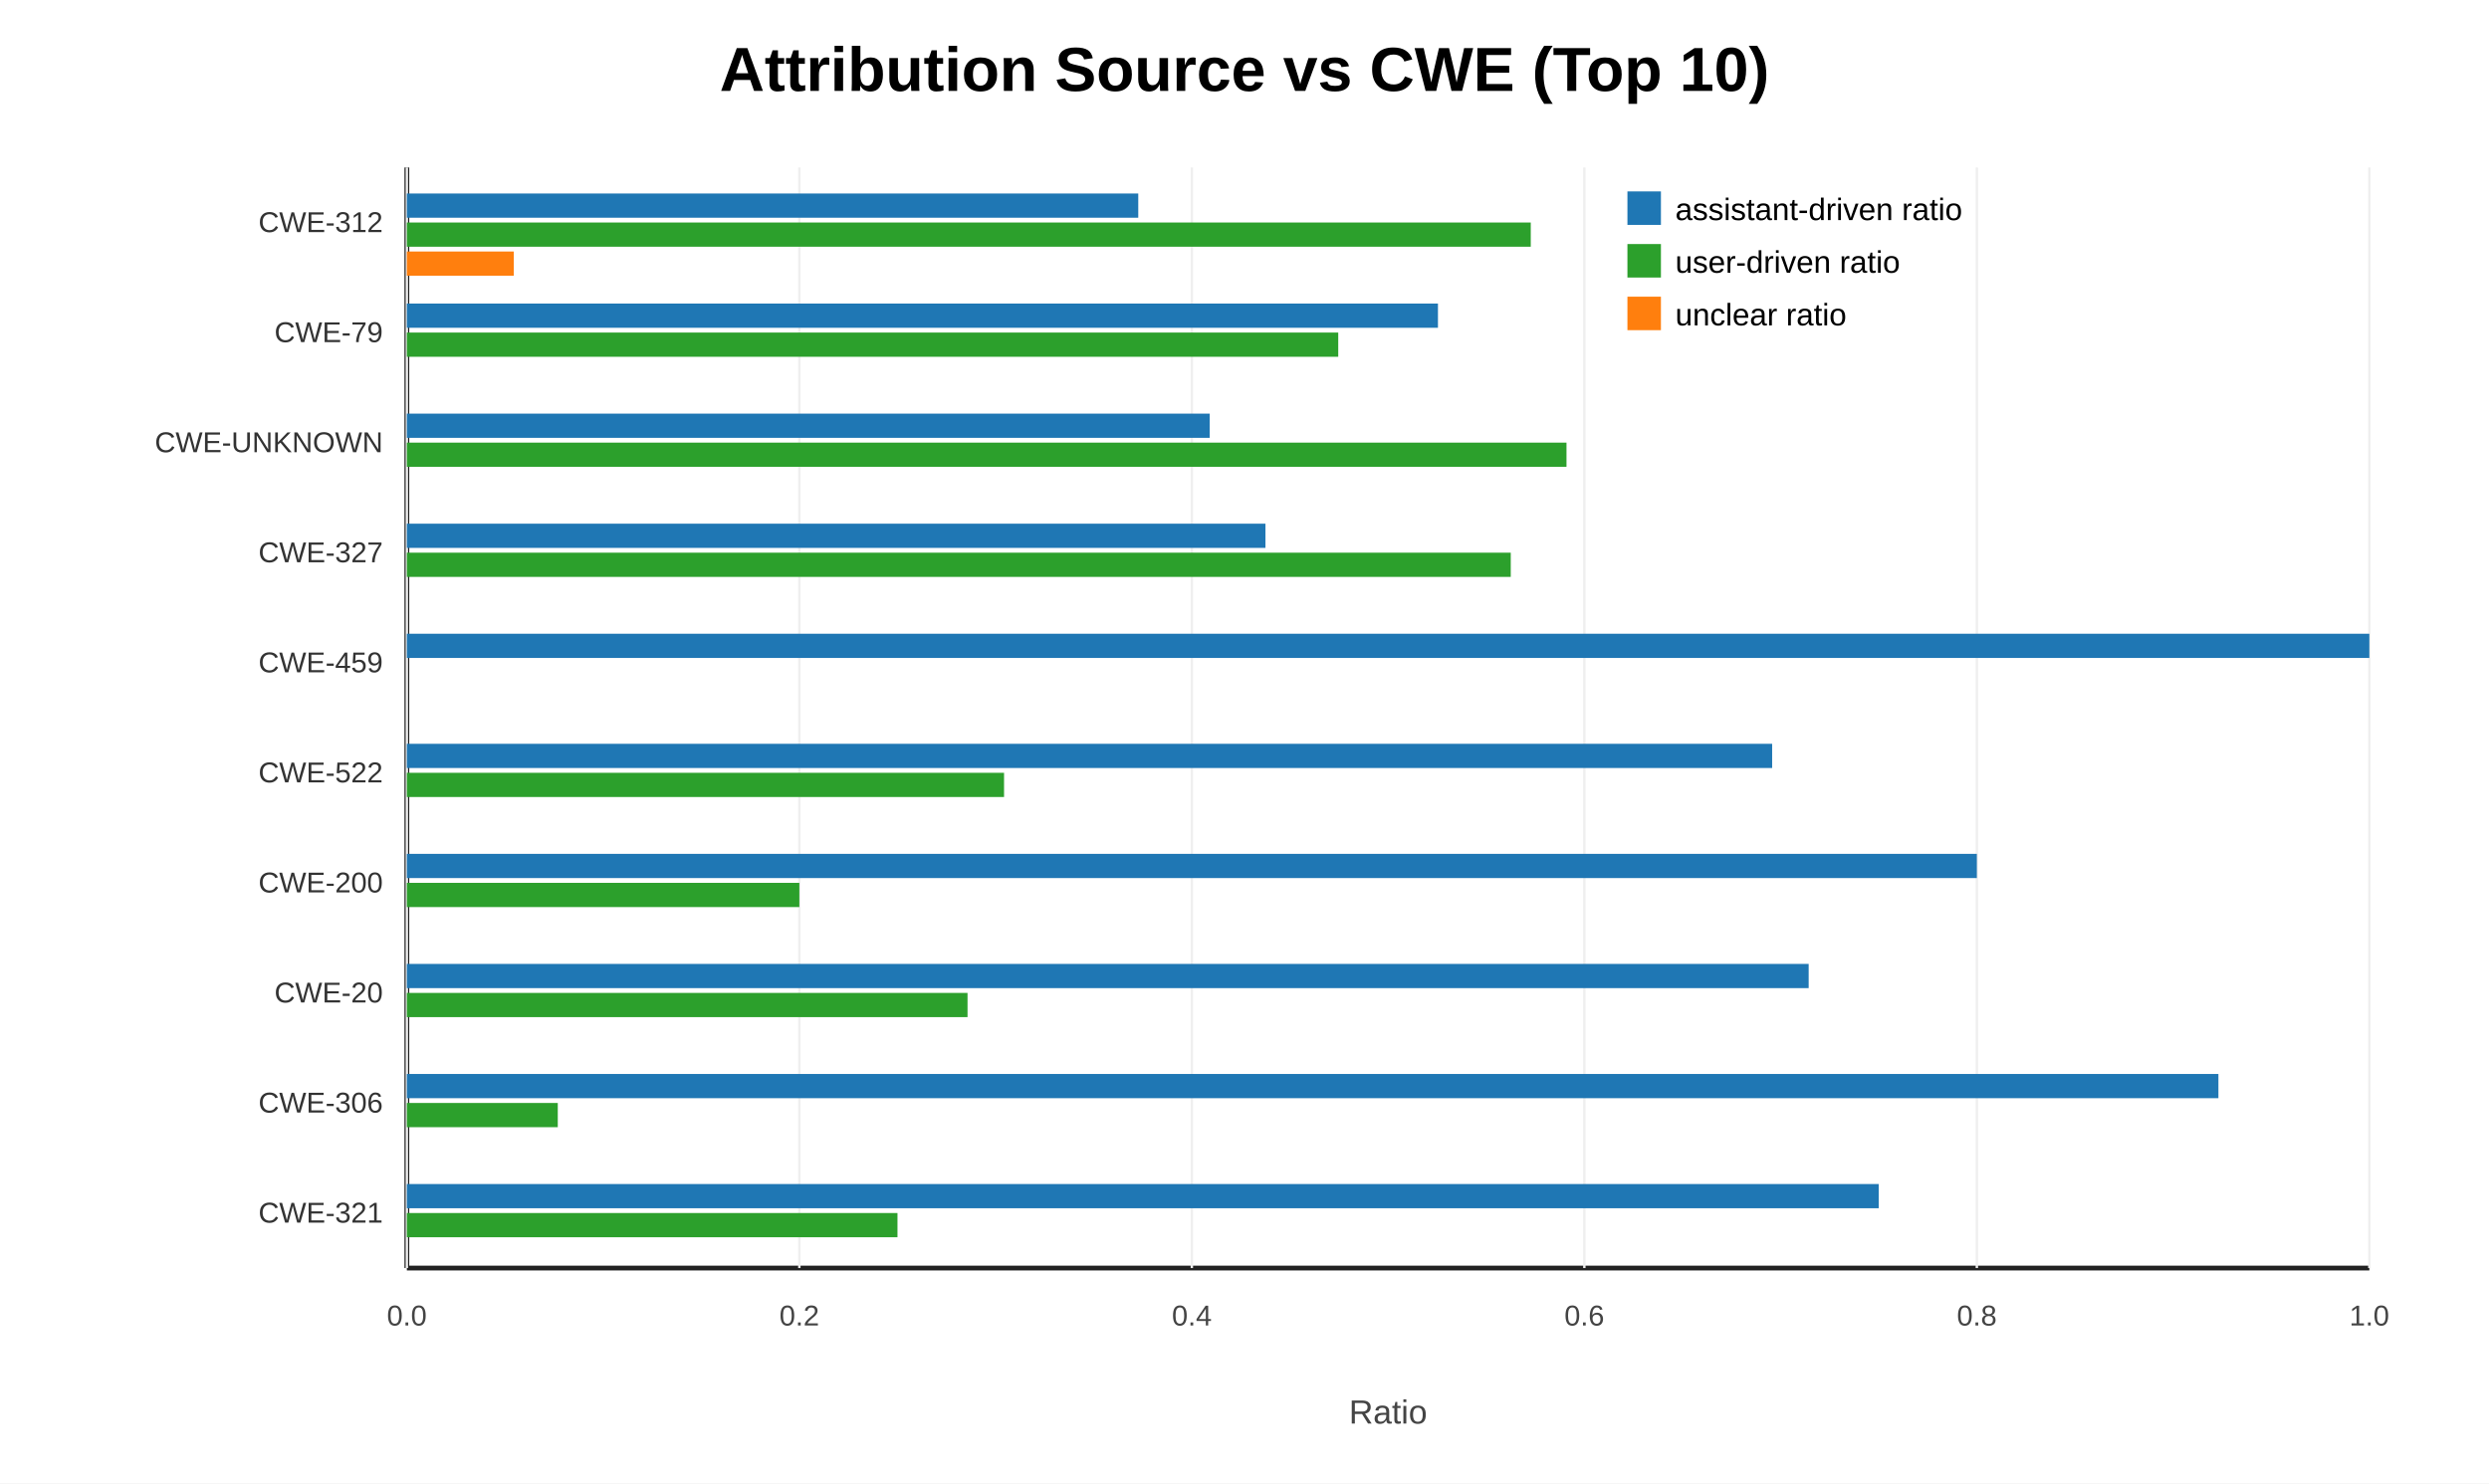
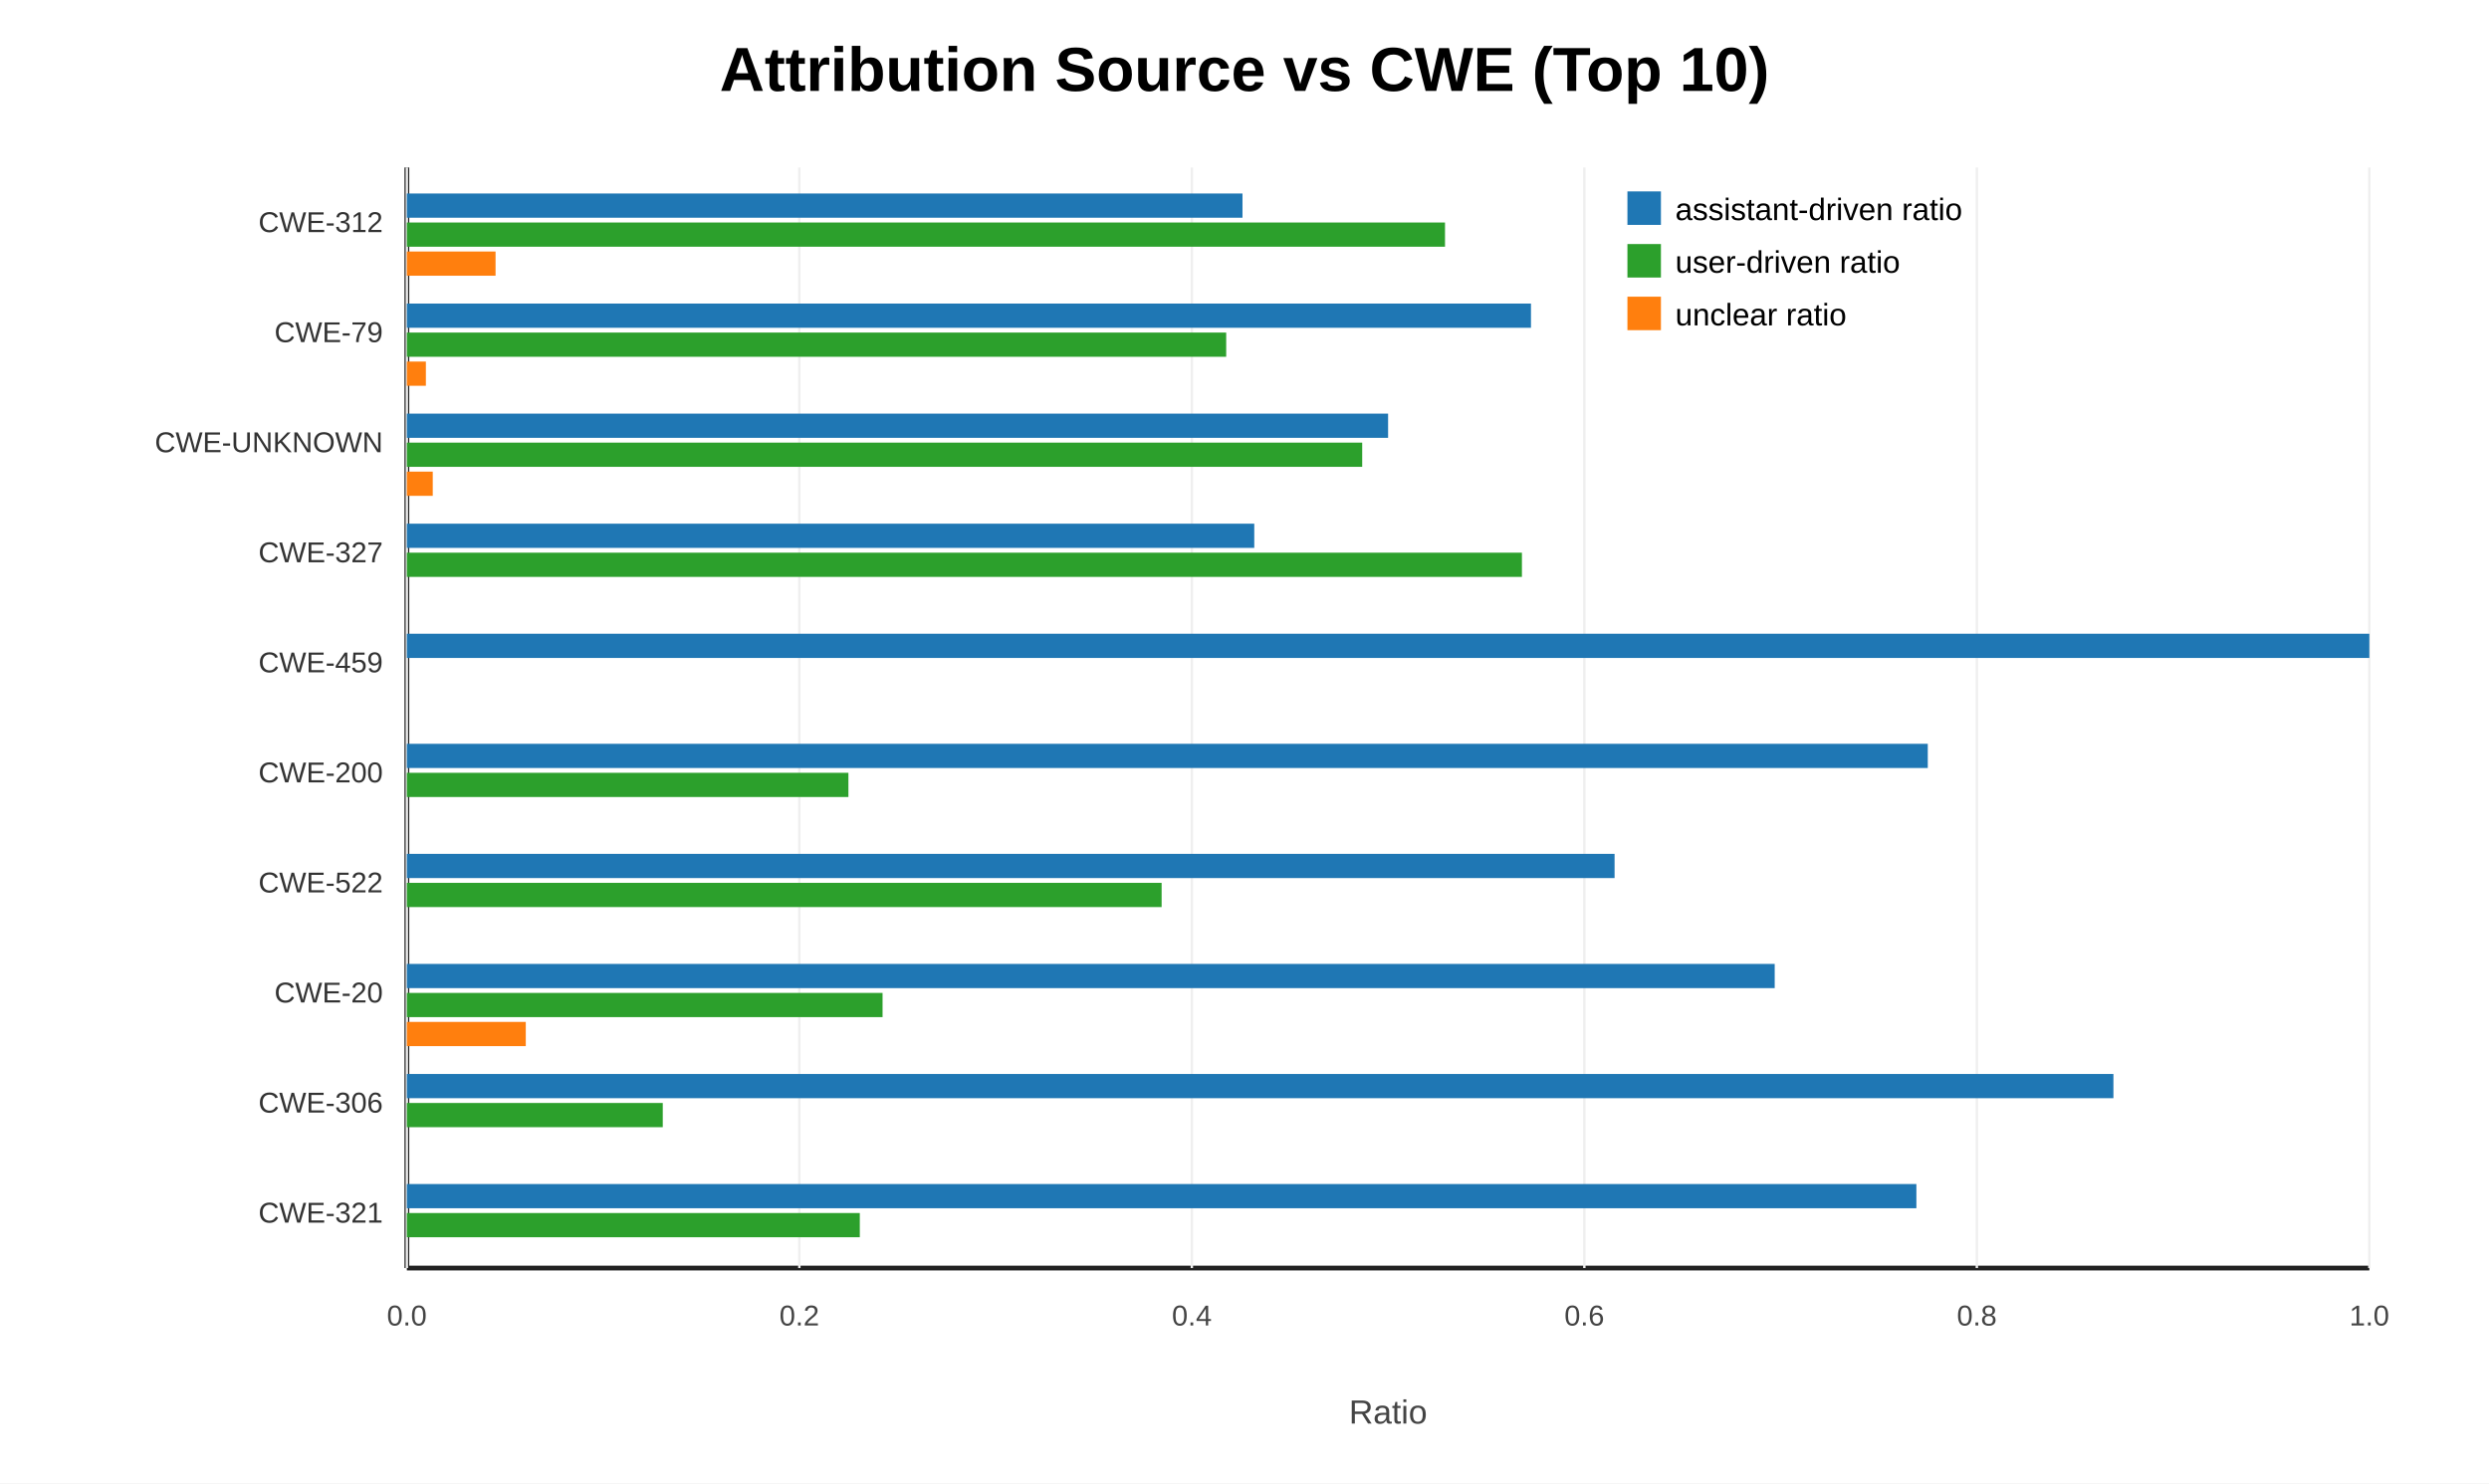
<svg xmlns="http://www.w3.org/2000/svg" width="1040" height="620" viewBox="0 0 1040 620">
  <rect width="100%" height="100%" fill="white" />
  <text x="520" y="38" text-anchor="middle" font-family="Arial" font-size="26" font-weight="700">Attribution Source vs CWE (Top 10)</text>
  <line x1="170" y1="530" x2="990" y2="530" stroke="#222" stroke-width="2" />
  <line x1="170" y1="70" x2="170" y2="530" stroke="#222" stroke-width="2" />
  <line x1="170.00" y1="70" x2="170.00" y2="530" stroke="#efefef" stroke-width="1" />
  <text x="170.00" y="554" text-anchor="middle" font-family="Arial" font-size="12" fill="#444">0.0</text>
  <line x1="334.00" y1="70" x2="334.00" y2="530" stroke="#efefef" stroke-width="1" />
  <text x="334.00" y="554" text-anchor="middle" font-family="Arial" font-size="12" fill="#444">0.2</text>
  <line x1="498.00" y1="70" x2="498.00" y2="530" stroke="#efefef" stroke-width="1" />
  <text x="498.00" y="554" text-anchor="middle" font-family="Arial" font-size="12" fill="#444">0.4</text>
  <line x1="662.00" y1="70" x2="662.00" y2="530" stroke="#efefef" stroke-width="1" />
  <text x="662.00" y="554" text-anchor="middle" font-family="Arial" font-size="12" fill="#444">0.6</text>
  <line x1="826.00" y1="70" x2="826.00" y2="530" stroke="#efefef" stroke-width="1" />
  <text x="826.00" y="554" text-anchor="middle" font-family="Arial" font-size="12" fill="#444">0.8</text>
  <line x1="990.00" y1="70" x2="990.00" y2="530" stroke="#efefef" stroke-width="1" />
  <text x="990.00" y="554" text-anchor="middle" font-family="Arial" font-size="12" fill="#444">1.0</text>
  <text x="160" y="97.00" text-anchor="end" font-family="Arial" font-size="12" fill="#333">CWE-312</text>
-   <rect x="170" y="80.88" width="305.61" height="10.12" fill="#1f77b4" />
-   <rect x="170" y="93.00" width="469.61" height="10.12" fill="#2ca02c" />
-   <rect x="170" y="105.12" width="44.69" height="10.12" fill="#ff7f0e" />
+   <rect x="170" y="80.88" width="349.16" height="10.12" fill="#1f77b4" />
+   <rect x="170" y="93.00" width="433.78" height="10.12" fill="#2ca02c" />
+   <rect x="170" y="105.12" width="37.06" height="10.12" fill="#ff7f0e" />
  <text x="160" y="143.00" text-anchor="end" font-family="Arial" font-size="12" fill="#333">CWE-79</text>
-   <rect x="170" y="126.88" width="430.83" height="10.12" fill="#1f77b4" />
-   <rect x="170" y="139.00" width="389.17" height="10.12" fill="#2ca02c" />
-   <rect x="170" y="151.12" width="0.00" height="10.12" fill="#ff7f0e" />
+   <rect x="170" y="126.88" width="469.70" height="10.12" fill="#1f77b4" />
+   <rect x="170" y="139.00" width="342.35" height="10.12" fill="#2ca02c" />
+   <rect x="170" y="151.12" width="7.95" height="10.12" fill="#ff7f0e" />
  <text x="160" y="189.00" text-anchor="end" font-family="Arial" font-size="12" fill="#333">CWE-UNKNOWN</text>
-   <rect x="170" y="172.88" width="335.46" height="10.12" fill="#1f77b4" />
-   <rect x="170" y="185.00" width="484.54" height="10.12" fill="#2ca02c" />
-   <rect x="170" y="197.12" width="0.00" height="10.12" fill="#ff7f0e" />
+   <rect x="170" y="172.88" width="410.00" height="10.12" fill="#1f77b4" />
+   <rect x="170" y="185.00" width="399.18" height="10.12" fill="#2ca02c" />
+   <rect x="170" y="197.12" width="10.82" height="10.12" fill="#ff7f0e" />
  <text x="160" y="235.00" text-anchor="end" font-family="Arial" font-size="12" fill="#333">CWE-327</text>
-   <rect x="170" y="218.88" width="358.75" height="10.12" fill="#1f77b4" />
-   <rect x="170" y="231.00" width="461.25" height="10.12" fill="#2ca02c" />
+   <rect x="170" y="218.88" width="354.08" height="10.12" fill="#1f77b4" />
+   <rect x="170" y="231.00" width="465.92" height="10.12" fill="#2ca02c" />
  <rect x="170" y="243.12" width="0.00" height="10.12" fill="#ff7f0e" />
  <text x="160" y="281.00" text-anchor="end" font-family="Arial" font-size="12" fill="#333">CWE-459</text>
  <rect x="170" y="264.88" width="820.00" height="10.12" fill="#1f77b4" />
  <rect x="170" y="277.00" width="0.00" height="10.12" fill="#2ca02c" />
  <rect x="170" y="289.12" width="0.00" height="10.12" fill="#ff7f0e" />
-   <text x="160" y="327.00" text-anchor="end" font-family="Arial" font-size="12" fill="#333">CWE-522</text>
-   <rect x="170" y="310.88" width="570.47" height="10.12" fill="#1f77b4" />
-   <rect x="170" y="323.00" width="249.53" height="10.12" fill="#2ca02c" />
+   <text x="160" y="327.00" text-anchor="end" font-family="Arial" font-size="12" fill="#333">CWE-200</text>
+   <rect x="170" y="310.88" width="635.50" height="10.12" fill="#1f77b4" />
+   <rect x="170" y="323.00" width="184.50" height="10.12" fill="#2ca02c" />
  <rect x="170" y="335.12" width="0.00" height="10.12" fill="#ff7f0e" />
-   <text x="160" y="373.00" text-anchor="end" font-family="Arial" font-size="12" fill="#333">CWE-200</text>
-   <rect x="170" y="356.88" width="656.00" height="10.12" fill="#1f77b4" />
-   <rect x="170" y="369.00" width="164.00" height="10.12" fill="#2ca02c" />
+   <text x="160" y="373.00" text-anchor="end" font-family="Arial" font-size="12" fill="#333">CWE-522</text>
+   <rect x="170" y="356.88" width="504.63" height="10.12" fill="#1f77b4" />
+   <rect x="170" y="369.00" width="315.37" height="10.12" fill="#2ca02c" />
  <rect x="170" y="381.12" width="0.00" height="10.12" fill="#ff7f0e" />
  <text x="160" y="419.00" text-anchor="end" font-family="Arial" font-size="12" fill="#333">CWE-20</text>
-   <rect x="170" y="402.88" width="585.73" height="10.12" fill="#1f77b4" />
-   <rect x="170" y="415.00" width="234.27" height="10.12" fill="#2ca02c" />
-   <rect x="170" y="427.12" width="0.00" height="10.12" fill="#ff7f0e" />
+   <rect x="170" y="402.88" width="571.54" height="10.12" fill="#1f77b4" />
+   <rect x="170" y="415.00" width="198.77" height="10.12" fill="#2ca02c" />
+   <rect x="170" y="427.12" width="49.69" height="10.12" fill="#ff7f0e" />
  <text x="160" y="465.00" text-anchor="end" font-family="Arial" font-size="12" fill="#333">CWE-306</text>
-   <rect x="170" y="448.88" width="756.94" height="10.12" fill="#1f77b4" />
-   <rect x="170" y="461.00" width="63.06" height="10.12" fill="#2ca02c" />
+   <rect x="170" y="448.88" width="713.07" height="10.12" fill="#1f77b4" />
+   <rect x="170" y="461.00" width="106.93" height="10.12" fill="#2ca02c" />
  <rect x="170" y="473.12" width="0.00" height="10.12" fill="#ff7f0e" />
  <text x="160" y="511.00" text-anchor="end" font-family="Arial" font-size="12" fill="#333">CWE-321</text>
-   <rect x="170" y="494.88" width="615.00" height="10.12" fill="#1f77b4" />
-   <rect x="170" y="507.00" width="205.00" height="10.12" fill="#2ca02c" />
+   <rect x="170" y="494.88" width="630.74" height="10.12" fill="#1f77b4" />
+   <rect x="170" y="507.00" width="189.26" height="10.12" fill="#2ca02c" />
  <rect x="170" y="519.12" width="0.00" height="10.12" fill="#ff7f0e" />
  <rect x="680" y="80" width="14" height="14" fill="#1f77b4" />
  <text x="700" y="92" font-family="Arial" font-size="13">assistant-driven ratio</text>
  <rect x="680" y="102" width="14" height="14" fill="#2ca02c" />
  <text x="700" y="114" font-family="Arial" font-size="13">user-driven ratio</text>
  <rect x="680" y="124" width="14" height="14" fill="#ff7f0e" />
  <text x="700" y="136" font-family="Arial" font-size="13">unclear ratio</text>
  <text x="580.00" y="595" text-anchor="middle" font-family="Arial" font-size="14" fill="#444">Ratio</text>
</svg>
